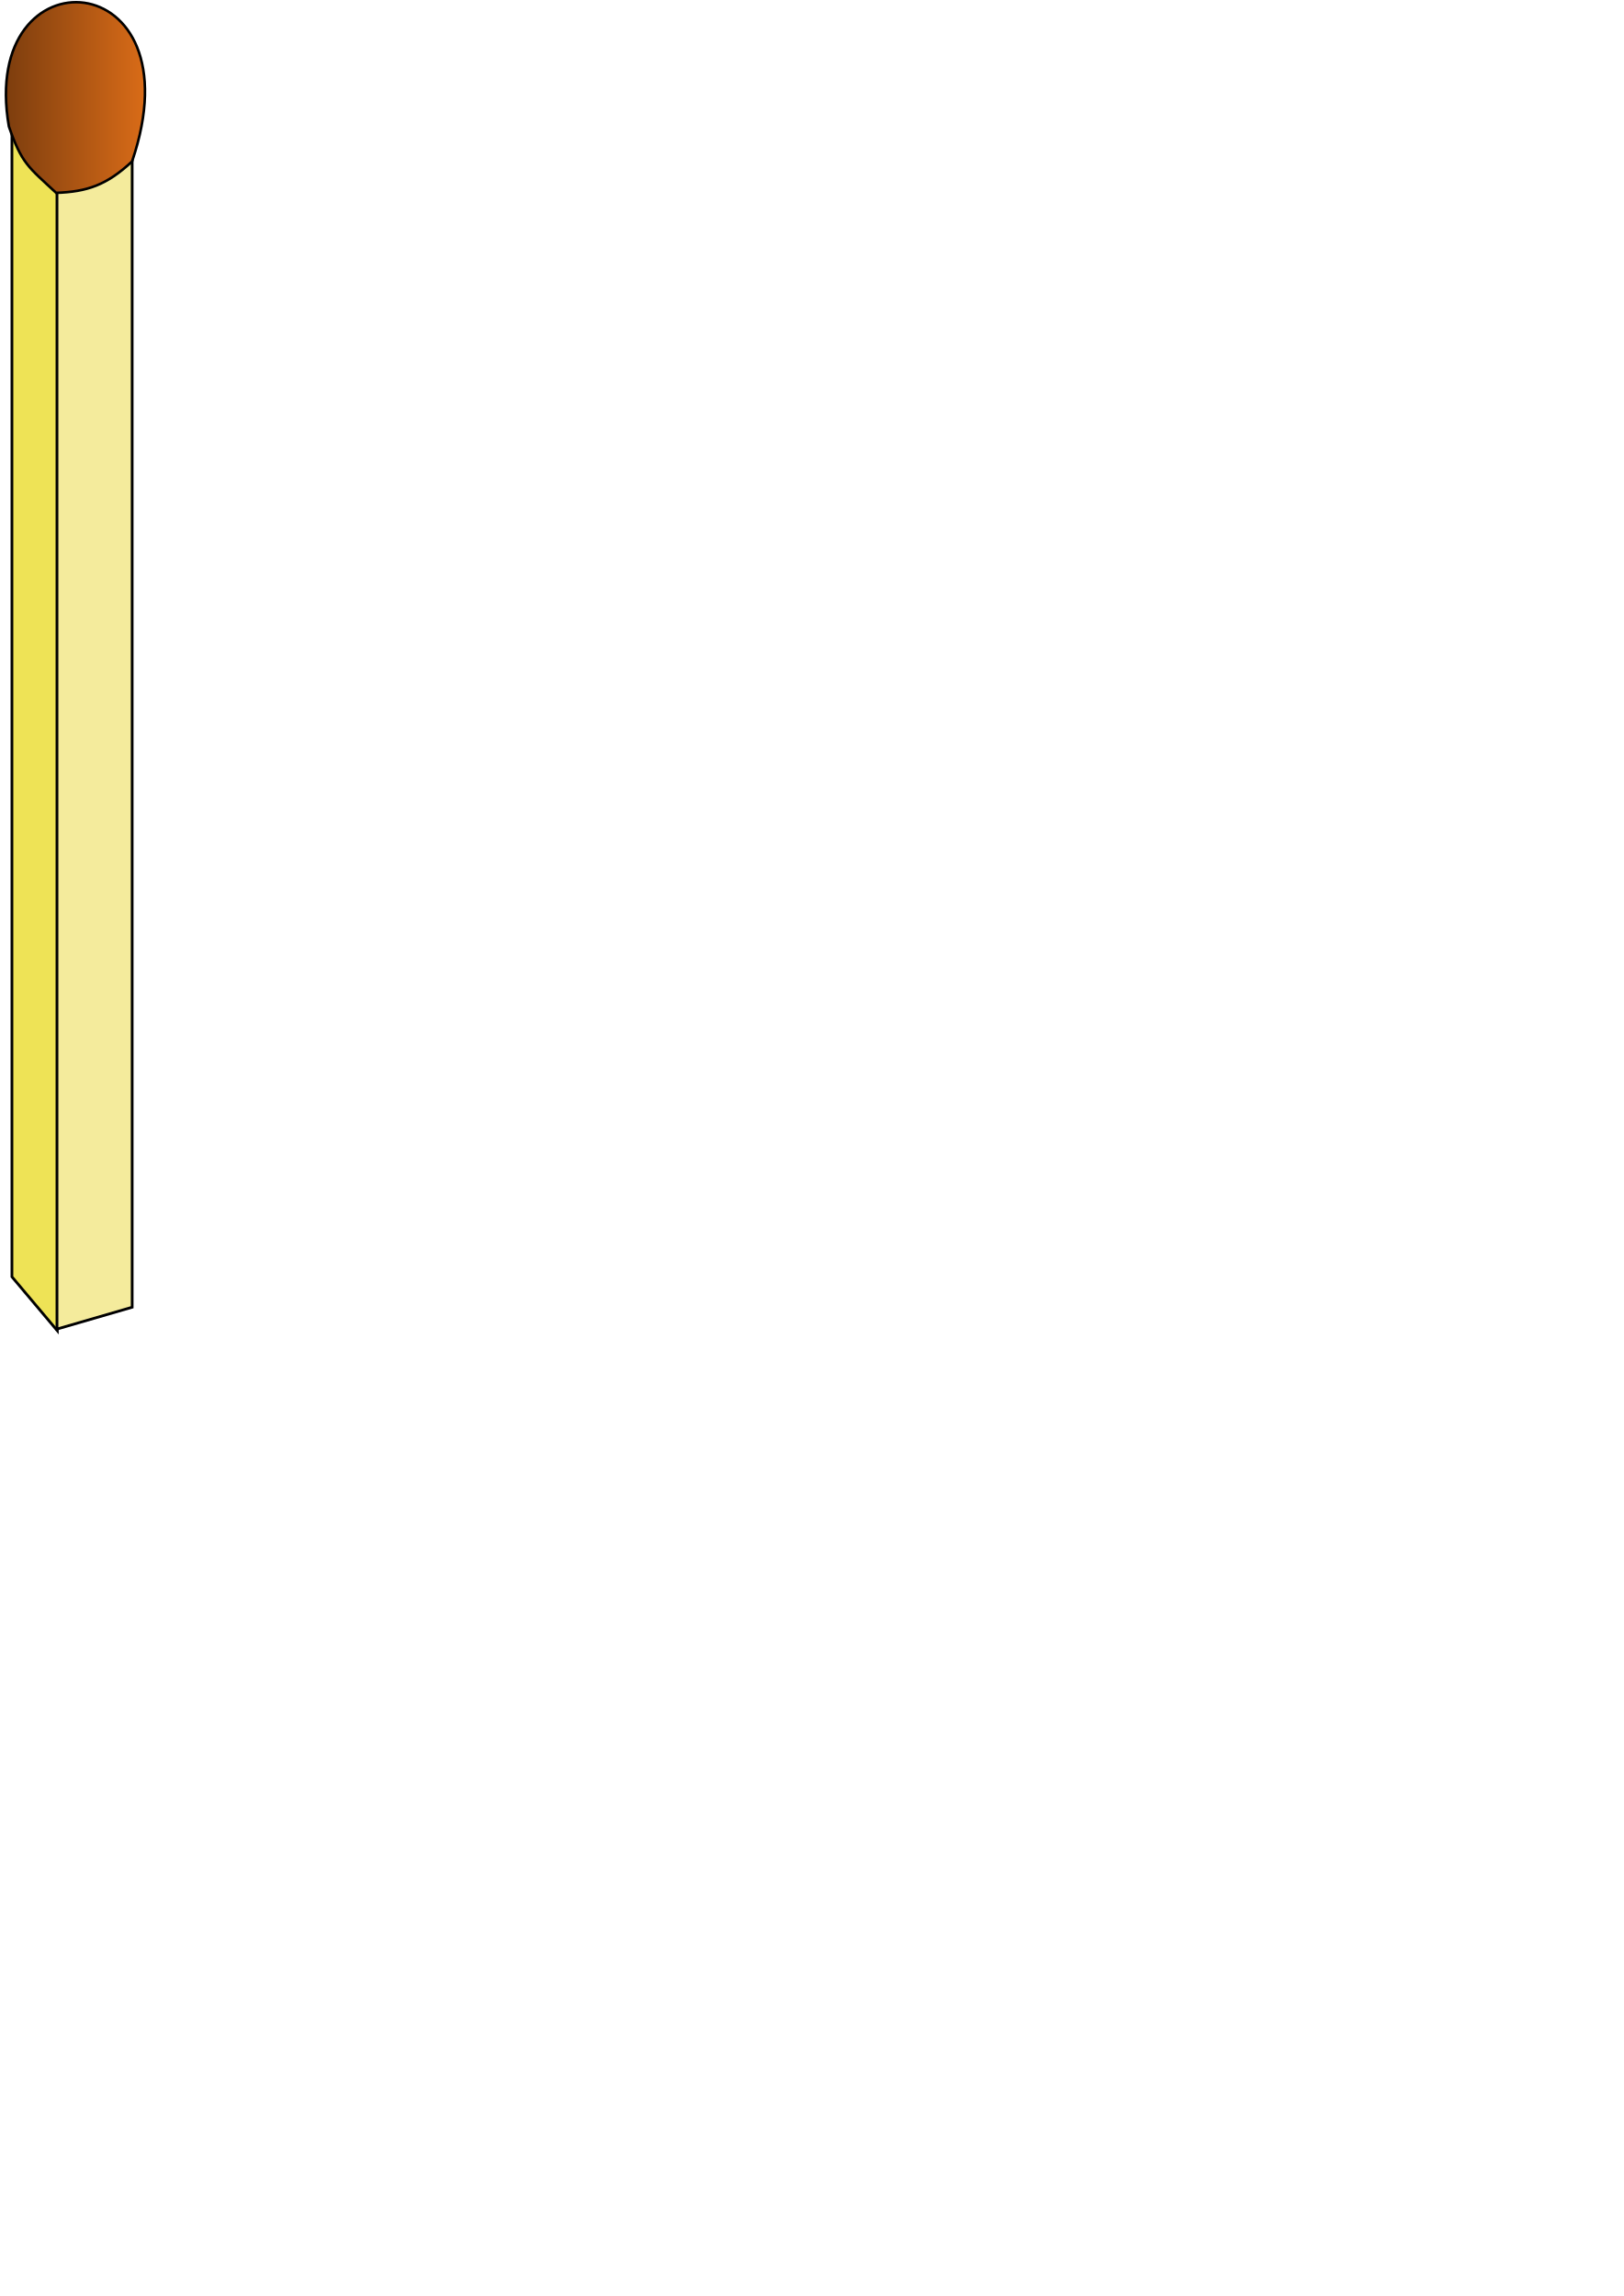
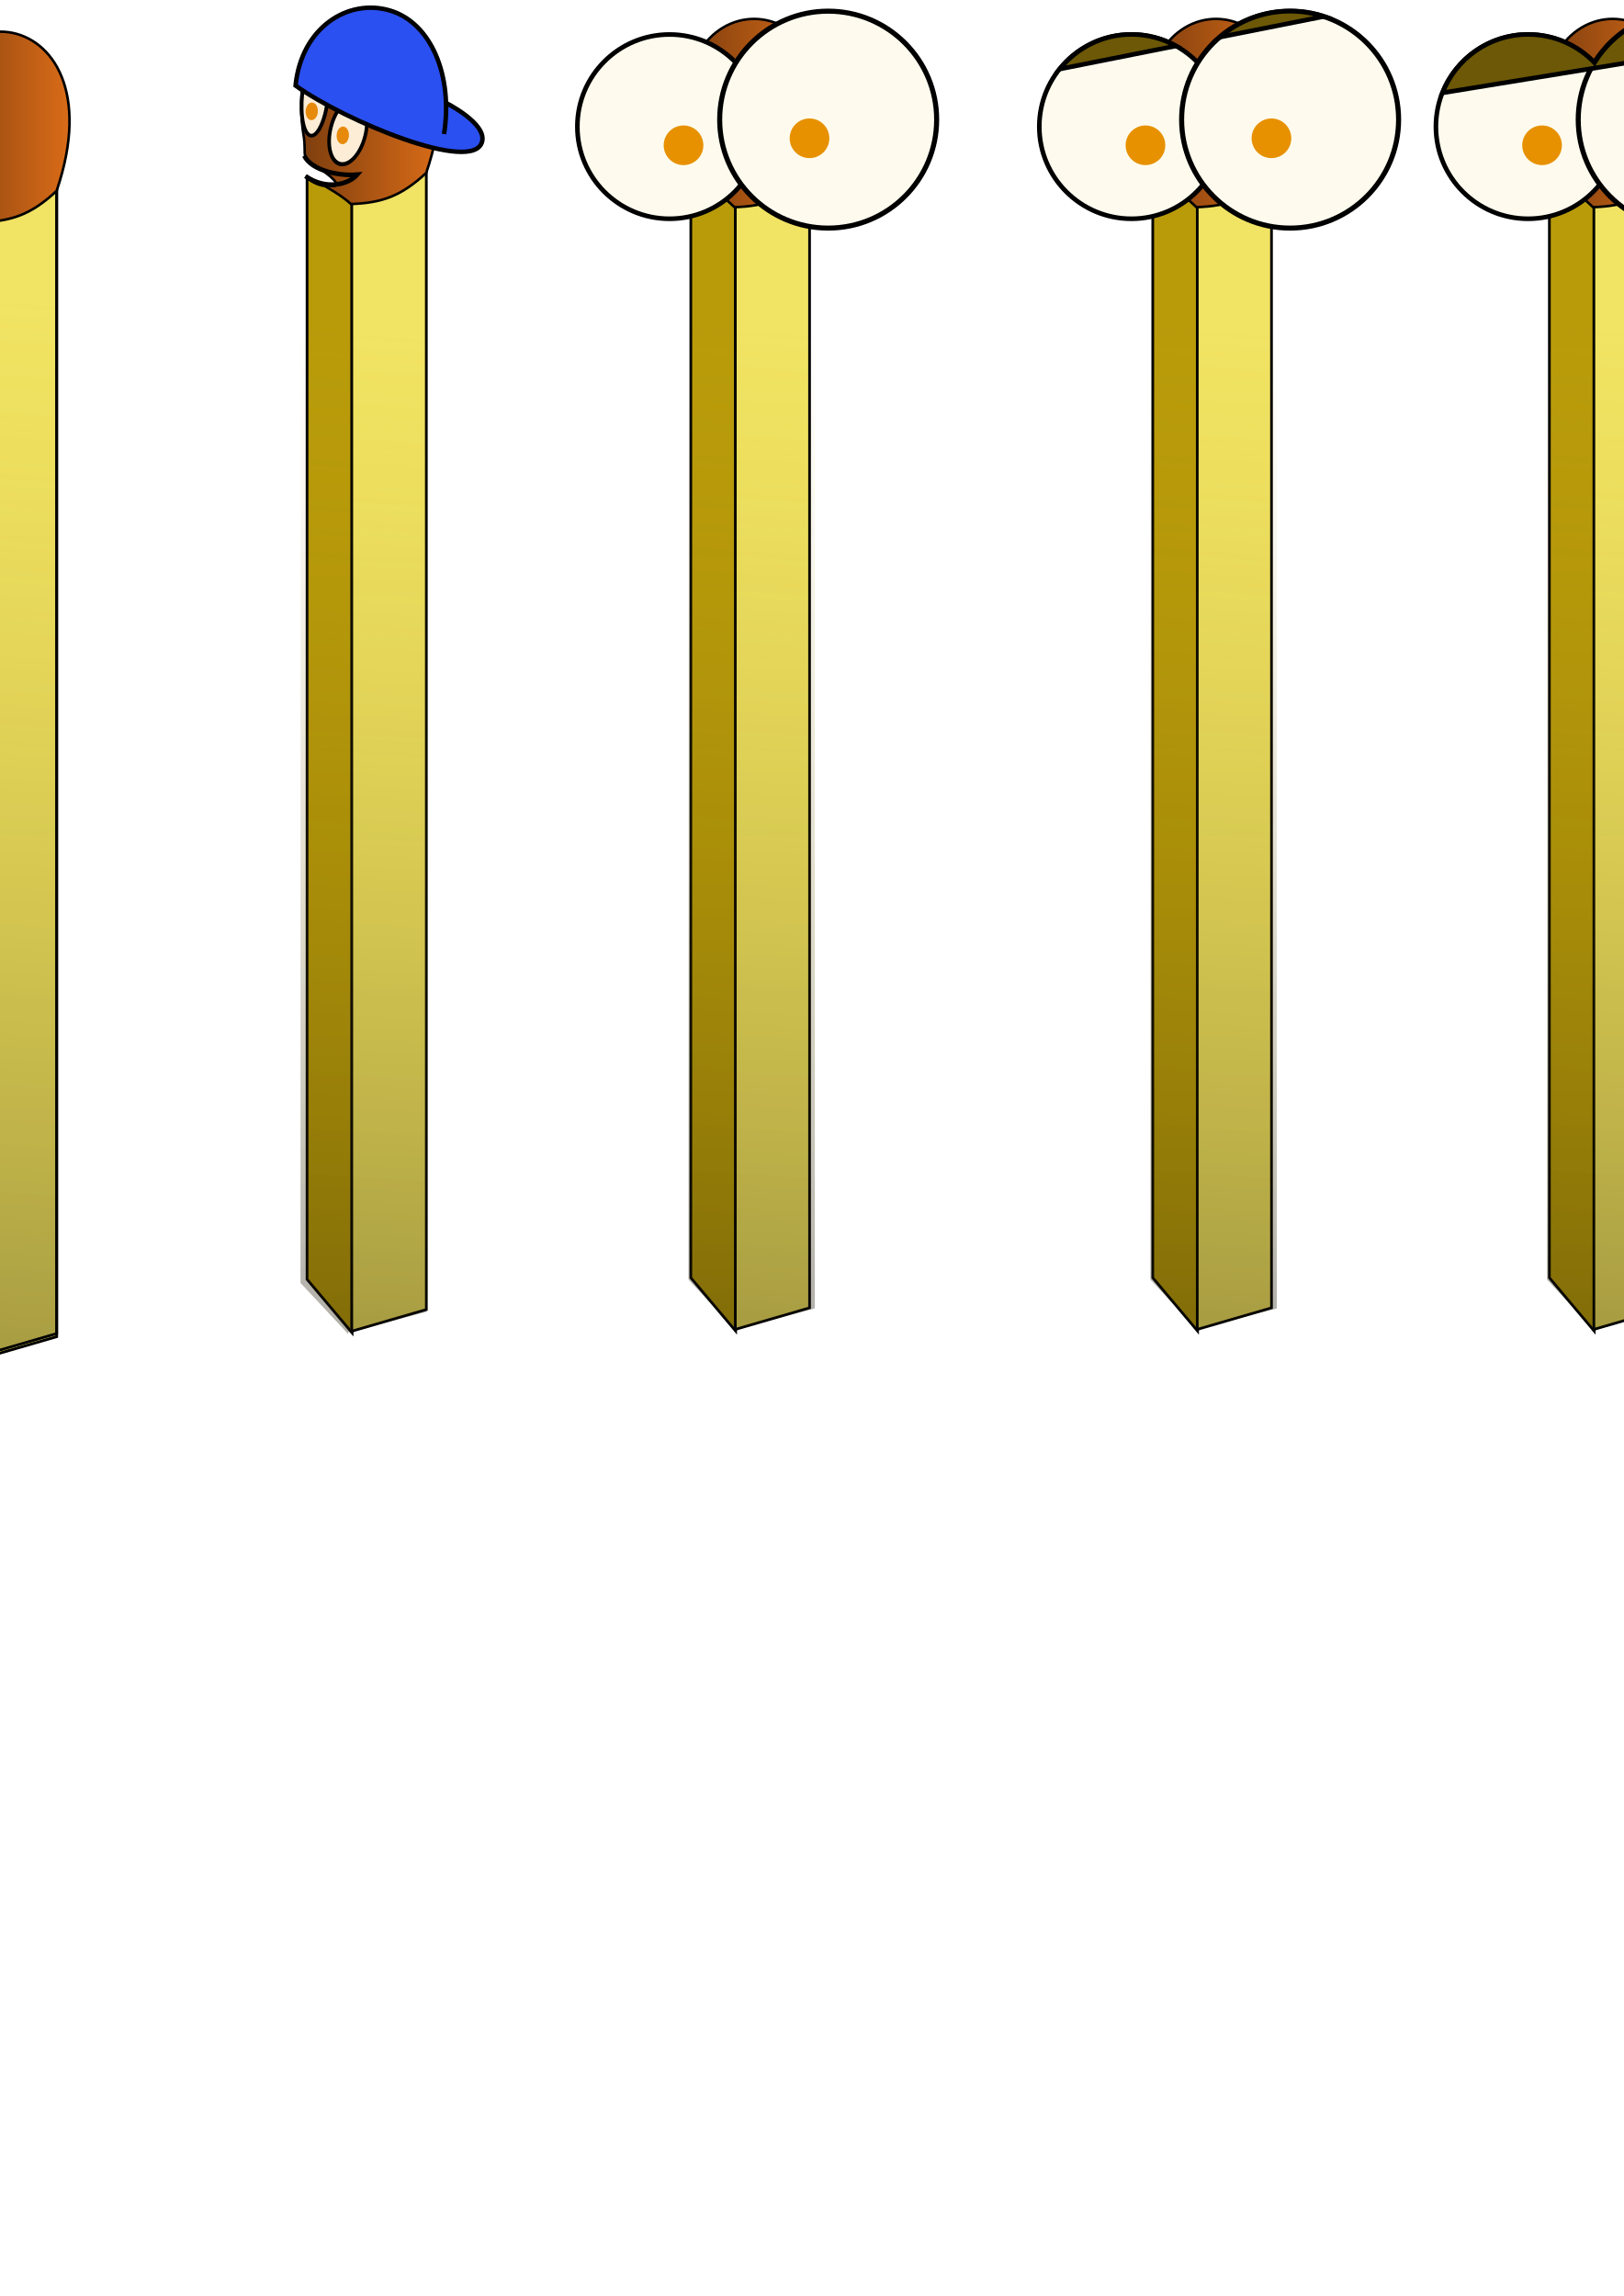
<svg xmlns="http://www.w3.org/2000/svg" xmlns:xlink="http://www.w3.org/1999/xlink" width="744.094" height="1052.362" id="svg2" version="1.1">
  <defs id="defs4">
+     <linearGradient id="linearGradient7820">
+       <stop style="stop-color:#000000;stop-opacity:0.392;" offset="0" id="stop7822" />
+       <stop style="stop-color:#b5970a;stop-opacity:0;" offset="1" id="stop7824" />
+     </linearGradient>
    <linearGradient id="linearGradient3836">
      <stop style="stop-color:#7e3e0e;stop-opacity:1;" offset="0" id="stop3838" />
      <stop style="stop-color:#da6c18;stop-opacity:1;" offset="1" id="stop3840" />
    </linearGradient>
    <linearGradient xlink:href="#linearGradient3836" id="linearGradient3842" x1="181.296" y1="103.2" x2="244.904" y2="103.2" gradientUnits="userSpaceOnUse" />
-     <linearGradient xlink:href="#linearGradient3836" id="linearGradient3850" gradientUnits="userSpaceOnUse" x1="181.296" y1="103.2" x2="244.904" y2="103.2" />
+     <linearGradient y2="103.2" x2="244.904" y1="103.2" x1="181.296" gradientUnits="userSpaceOnUse" id="linearGradient3850-4" xlink:href="#linearGradient3836-8" />
+     <linearGradient id="linearGradient3836-8">
+       <stop id="stop3838-8" offset="0" style="stop-color:#7e3e0e;stop-opacity:1;" />
+       <stop id="stop3840-2" offset="1" style="stop-color:#da6c18;stop-opacity:1;" />
+     </linearGradient>
+     <linearGradient y2="103.2" x2="244.904" y1="103.2" x1="181.296" gradientUnits="userSpaceOnUse" id="linearGradient3850-1" xlink:href="#linearGradient3836-6" />
+     <linearGradient id="linearGradient3836-6">
+       <stop id="stop3838-8-4" offset="0" style="stop-color:#7e3e0e;stop-opacity:1;" />
+       <stop id="stop3840-5" offset="1" style="stop-color:#da6c18;stop-opacity:1;" />
+     </linearGradient>
+     <linearGradient y2="103.2" x2="244.904" y1="103.2" x1="181.296" gradientUnits="userSpaceOnUse" id="linearGradient4227" xlink:href="#linearGradient3836-6" />
+     <linearGradient id="linearGradient4229">
+       <stop id="stop4231" offset="0" style="stop-color:#7e3e0e;stop-opacity:1;" />
+       <stop id="stop4233" offset="1" style="stop-color:#da6c18;stop-opacity:1;" />
+     </linearGradient>
+     <linearGradient y2="103.2" x2="244.904" y1="103.2" x1="181.296" gradientUnits="userSpaceOnUse" id="linearGradient4235" xlink:href="#linearGradient3836-6" />
+     <linearGradient id="linearGradient4237">
+       <stop id="stop4239" offset="0" style="stop-color:#7e3e0e;stop-opacity:1;" />
+       <stop id="stop4241" offset="1" style="stop-color:#da6c18;stop-opacity:1;" />
+     </linearGradient>
+     <linearGradient y2="103.2" x2="244.904" y1="103.2" x1="181.296" gradientUnits="userSpaceOnUse" id="linearGradient4243" xlink:href="#linearGradient3836-6" />
+     <linearGradient id="linearGradient4245">
+       <stop id="stop4247" offset="0" style="stop-color:#7e3e0e;stop-opacity:1;" />
+       <stop id="stop4249" offset="1" style="stop-color:#da6c18;stop-opacity:1;" />
+     </linearGradient>
+     <linearGradient y2="103.2" x2="244.904" y1="103.2" x1="181.296" gradientUnits="userSpaceOnUse" id="linearGradient4251" xlink:href="#linearGradient3836-6" />
+     <linearGradient id="linearGradient4253">
+       <stop id="stop4255" offset="0" style="stop-color:#7e3e0e;stop-opacity:1;" />
+       <stop id="stop4257" offset="1" style="stop-color:#da6c18;stop-opacity:1;" />
+     </linearGradient>
+     <linearGradient y2="103.2" x2="244.904" y1="103.2" x1="181.296" gradientUnits="userSpaceOnUse" id="linearGradient4259" xlink:href="#linearGradient3836-6" />
+     <linearGradient id="linearGradient4261">
+       <stop id="stop4263" offset="0" style="stop-color:#7e3e0e;stop-opacity:1;" />
+       <stop id="stop4265" offset="1" style="stop-color:#da6c18;stop-opacity:1;" />
+     </linearGradient>
+     <linearGradient y2="103.2" x2="244.904" y1="103.2" x1="181.296" gradientUnits="userSpaceOnUse" id="linearGradient4267" xlink:href="#linearGradient3836-6" />
+     <linearGradient id="linearGradient4269">
+       <stop id="stop4271" offset="0" style="stop-color:#7e3e0e;stop-opacity:1;" />
+       <stop id="stop4273" offset="1" style="stop-color:#da6c18;stop-opacity:1;" />
+     </linearGradient>
+     <linearGradient y2="103.2" x2="244.904" y1="103.2" x1="181.296" gradientUnits="userSpaceOnUse" id="linearGradient4275" xlink:href="#linearGradient3836-6" />
+     <linearGradient id="linearGradient4277">
+       <stop id="stop4279" offset="0" style="stop-color:#7e3e0e;stop-opacity:1;" />
+       <stop id="stop4281" offset="1" style="stop-color:#da6c18;stop-opacity:1;" />
+     </linearGradient>
+     <linearGradient xlink:href="#linearGradient3836-6" id="linearGradient4432" gradientUnits="userSpaceOnUse" x1="181.296" y1="103.2" x2="244.904" y2="103.2" />
+     <linearGradient gradientTransform="translate(-126.0127,479.7355)" xlink:href="#linearGradient3836-2" id="linearGradient3850-8" gradientUnits="userSpaceOnUse" x1="181.296" y1="103.2" x2="244.904" y2="103.2" />
+     <linearGradient id="linearGradient3836-2">
+       <stop style="stop-color:#7e3e0e;stop-opacity:1;" offset="0" id="stop3838-6" />
+       <stop style="stop-color:#da6c18;stop-opacity:1;" offset="1" id="stop3840-6" />
+     </linearGradient>
+     <linearGradient xlink:href="#linearGradient7820-1" id="linearGradient7830-0" gradientUnits="userSpaceOnUse" gradientTransform="matrix(1.050028,0,0,1.050028,290.4017,58.01822)" x1="21.987" y1="680.934" x2="61.188" y2="125.654" />
+     <linearGradient id="linearGradient7820-1">
+       <stop style="stop-color:#000000;stop-opacity:0.392;" offset="0" id="stop7822-2" />
+       <stop style="stop-color:#b5970a;stop-opacity:0;" offset="1" id="stop7824-5" />
+     </linearGradient>
+     <linearGradient y2="125.654" x2="61.188" y1="680.934" x1="21.987" gradientTransform="matrix(1.051222,0,0,0.9463507,131.9684,34.2205)" gradientUnits="userSpaceOnUse" id="linearGradient7851" xlink:href="#linearGradient7820-1" />
+     <linearGradient y2="103.2" x2="244.904" y1="103.2" x1="181.296" gradientUnits="userSpaceOnUse" id="linearGradient3850-4-0" xlink:href="#linearGradient3836-8-9" />
+     <linearGradient id="linearGradient3836-8-9">
+       <stop id="stop3838-8-47" offset="0" style="stop-color:#7e3e0e;stop-opacity:1;" />
+       <stop id="stop3840-2-8" offset="1" style="stop-color:#da6c18;stop-opacity:1;" />
+     </linearGradient>
+     <linearGradient id="linearGradient3836-84">
+       <stop style="stop-color:#7e3e0e;stop-opacity:1;" offset="0" id="stop3838-1" />
+       <stop style="stop-color:#da6c18;stop-opacity:1;" offset="1" id="stop3840-4" />
+     </linearGradient>
+     <linearGradient id="linearGradient7820-9">
+       <stop style="stop-color:#000000;stop-opacity:0.392;" offset="0" id="stop7822-8" />
+       <stop style="stop-color:#b5970a;stop-opacity:0;" offset="1" id="stop7824-8" />
+     </linearGradient>
+     <linearGradient gradientTransform="translate(-24.5841,2.592664)" xlink:href="#linearGradient3836-84-8" id="linearGradient3850-89-0" gradientUnits="userSpaceOnUse" x1="181.296" y1="103.2" x2="244.904" y2="103.2" />
+     <linearGradient id="linearGradient3836-84-8">
+       <stop style="stop-color:#7e3e0e;stop-opacity:1;" offset="0" id="stop3838-1-7" />
+       <stop style="stop-color:#da6c18;stop-opacity:1;" offset="1" id="stop3840-4-7" />
+     </linearGradient>
+     <linearGradient xlink:href="#linearGradient7820-9-3" id="linearGradient7826-3-8" x1="21.987" y1="680.934" x2="61.188" y2="125.654" gradientUnits="userSpaceOnUse" gradientTransform="translate(153.2028,63.79355)" />
+     <linearGradient id="linearGradient7820-9-3">
+       <stop style="stop-color:#000000;stop-opacity:0.392;" offset="0" id="stop7822-8-8" />
+       <stop style="stop-color:#b5970a;stop-opacity:0;" offset="1" id="stop7824-8-3" />
+     </linearGradient>
+     <linearGradient xlink:href="#linearGradient3836-6-1" id="linearGradient4432-7" gradientUnits="userSpaceOnUse" x1="181.296" y1="103.2" x2="244.904" y2="103.2" />
+     <linearGradient id="linearGradient3836-6-1">
+       <stop id="stop3838-8-4-0" offset="0" style="stop-color:#7e3e0e;stop-opacity:1;" />
+       <stop id="stop3840-5-7" offset="1" style="stop-color:#da6c18;stop-opacity:1;" />
+     </linearGradient>
+     <linearGradient xlink:href="#linearGradient3836-6-1" id="linearGradient8075" gradientUnits="userSpaceOnUse" x1="181.296" y1="103.2" x2="244.904" y2="103.2" />
+     <linearGradient id="linearGradient8077">
+       <stop id="stop8079" offset="0" style="stop-color:#7e3e0e;stop-opacity:1;" />
+       <stop id="stop8081" offset="1" style="stop-color:#da6c18;stop-opacity:1;" />
+     </linearGradient>
+     <linearGradient xlink:href="#linearGradient3836-6-1" id="linearGradient8083" gradientUnits="userSpaceOnUse" x1="181.296" y1="103.2" x2="244.904" y2="103.2" />
+     <linearGradient id="linearGradient8085">
+       <stop id="stop8087" offset="0" style="stop-color:#7e3e0e;stop-opacity:1;" />
+       <stop id="stop8089" offset="1" style="stop-color:#da6c18;stop-opacity:1;" />
+     </linearGradient>
+     <linearGradient xlink:href="#linearGradient3836-6-1" id="linearGradient8091" gradientUnits="userSpaceOnUse" x1="181.296" y1="103.2" x2="244.904" y2="103.2" />
+     <linearGradient id="linearGradient8093">
+       <stop id="stop8095" offset="0" style="stop-color:#7e3e0e;stop-opacity:1;" />
+       <stop id="stop8097" offset="1" style="stop-color:#da6c18;stop-opacity:1;" />
+     </linearGradient>
+     <linearGradient xlink:href="#linearGradient3836-6-1" id="linearGradient8099" gradientUnits="userSpaceOnUse" x1="181.296" y1="103.2" x2="244.904" y2="103.2" />
+     <linearGradient id="linearGradient8101">
+       <stop id="stop8103" offset="0" style="stop-color:#7e3e0e;stop-opacity:1;" />
+       <stop id="stop8105" offset="1" style="stop-color:#da6c18;stop-opacity:1;" />
+     </linearGradient>
+     <linearGradient xlink:href="#linearGradient3836-6-1" id="linearGradient8107" gradientUnits="userSpaceOnUse" x1="181.296" y1="103.2" x2="244.904" y2="103.2" />
+     <linearGradient id="linearGradient8109">
+       <stop id="stop8111" offset="0" style="stop-color:#7e3e0e;stop-opacity:1;" />
+       <stop id="stop8113" offset="1" style="stop-color:#da6c18;stop-opacity:1;" />
+     </linearGradient>
+     <linearGradient xlink:href="#linearGradient3836-6-1" id="linearGradient8115" gradientUnits="userSpaceOnUse" x1="181.296" y1="103.2" x2="244.904" y2="103.2" />
+     <linearGradient id="linearGradient8117">
+       <stop id="stop8119" offset="0" style="stop-color:#7e3e0e;stop-opacity:1;" />
+       <stop id="stop8121" offset="1" style="stop-color:#da6c18;stop-opacity:1;" />
+     </linearGradient>
+     <linearGradient xlink:href="#linearGradient3836-6-1" id="linearGradient8123" gradientUnits="userSpaceOnUse" x1="181.296" y1="103.2" x2="244.904" y2="103.2" />
+     <linearGradient id="linearGradient8125">
+       <stop id="stop8127" offset="0" style="stop-color:#7e3e0e;stop-opacity:1;" />
+       <stop id="stop8129" offset="1" style="stop-color:#da6c18;stop-opacity:1;" />
+     </linearGradient>
+     <linearGradient xlink:href="#linearGradient3836-6-1" id="linearGradient8278" gradientUnits="userSpaceOnUse" x1="181.296" y1="103.2" x2="244.904" y2="103.2" />
+     <linearGradient y2="125.654" x2="61.188" y1="680.934" x1="21.987" gradientTransform="matrix(1.051222,0,0,0.9463507,169.3441,42.30172)" gradientUnits="userSpaceOnUse" id="linearGradient7851-4" xlink:href="#linearGradient7820-1-3" />
+     <linearGradient id="linearGradient7820-1-3">
+       <stop style="stop-color:#000000;stop-opacity:0.392;" offset="0" id="stop7822-2-8" />
+       <stop style="stop-color:#b5970a;stop-opacity:0;" offset="1" id="stop7824-5-0" />
+     </linearGradient>
+     <linearGradient xlink:href="#linearGradient7820-1-3" id="linearGradient8330" gradientUnits="userSpaceOnUse" gradientTransform="matrix(0.4966056,0,0,0.4470637,32.42401,368.0603)" x1="21.987" y1="680.934" x2="61.188" y2="125.654" />
+     <linearGradient xlink:href="#linearGradient7820-9-3-0" id="linearGradient7826-3-8-8" x1="21.987" y1="680.934" x2="61.188" y2="125.654" gradientUnits="userSpaceOnUse" gradientTransform="translate(153.2028,63.79355)" />
+     <linearGradient id="linearGradient7820-9-3-0">
+       <stop style="stop-color:#000000;stop-opacity:0.392;" offset="0" id="stop7822-8-8-6" />
+       <stop style="stop-color:#b5970a;stop-opacity:0;" offset="1" id="stop7824-8-3-8" />
+     </linearGradient>
+     <linearGradient gradientTransform="translate(-24.5841,2.592664)" xlink:href="#linearGradient3836-84-8-9" id="linearGradient3850-89-0-1" gradientUnits="userSpaceOnUse" x1="181.296" y1="103.2" x2="244.904" y2="103.2" />
+     <linearGradient id="linearGradient3836-84-8-9">
+       <stop style="stop-color:#7e3e0e;stop-opacity:1;" offset="0" id="stop3838-1-7-8" />
+       <stop style="stop-color:#da6c18;stop-opacity:1;" offset="1" id="stop3840-4-7-9" />
+     </linearGradient>
+     <linearGradient y2="103.2" x2="244.904" y1="103.2" x1="181.296" gradientTransform="translate(-24.5841,2.592664)" gradientUnits="userSpaceOnUse" id="linearGradient8355" xlink:href="#linearGradient3836-84-8-9" />
+     <linearGradient xlink:href="#linearGradient7820-9-3-0" id="linearGradient8397" gradientUnits="userSpaceOnUse" gradientTransform="translate(153.2028,63.79355)" x1="21.987" y1="680.934" x2="61.188" y2="125.654" />
+     <linearGradient xlink:href="#linearGradient3836-84-8-9" id="linearGradient8399" gradientUnits="userSpaceOnUse" gradientTransform="translate(-24.5841,2.592664)" x1="181.296" y1="103.2" x2="244.904" y2="103.2" />
  </defs>
  <g id="layer1">
    <g id="match" transform="translate(-177.7868,-62.62946)">
-       <path d="m 183.256,98.33 20.795,24.692 0,549.523 -20.795,-24.692 z" style="fill:#eee356;fill-opacity:1;stroke:#000000;stroke-width:1.25;stroke-linecap:butt;stroke-miterlimit:4;stroke-opacity:1;stroke-dashoffset:0" id="path3846" />
-       <path id="rect3033-1" d="m 203.907,122.272 34.447,-10 0,549.523 -34.447,10 z" style="fill:#f4eb9c;fill-opacity:1;stroke:#000000;stroke-width:1.25;stroke-linecap:butt;stroke-miterlimit:4;stroke-opacity:1;stroke-dashoffset:0" />
-       <path id="path3833" d="m 238.309,136.627 c -11.685,10.892 -20.637,13.883 -34.776,14.397 -12.887,-11.934 -15.798,-13.513 -21.686,-30.462 -14.005,-81.338 87.459,-75.089 56.462,16.065 z" style="fill:url(#linearGradient3850);fill-opacity:1;stroke:#000000;stroke-width:1.165;stroke-opacity:1" />
+       <path d="m 21.529,103.78 20.795,24.692 0,549.523 -20.795,-24.692 z" style="fill:#eee356;fill-opacity:1;stroke:#000000;stroke-width:1.25;stroke-linecap:butt;stroke-miterlimit:4;stroke-opacity:1;stroke-dashoffset:0" id="path3846-0" />
+       <path id="rect3033-1-3" d="m 42.18,127.721 34.447,-10 0,549.523 -34.447,10 z" style="fill:#f4eb9c;fill-opacity:1;stroke:#000000;stroke-width:1.25;stroke-linecap:butt;stroke-miterlimit:4;stroke-opacity:1;stroke-dashoffset:0" />
+       <path id="path3833-8" d="M 76.582,142.077 C 64.897,152.969 55.944,155.96 41.806,156.474 28.919,144.54 26.008,142.961 20.12,126.012 6.115,44.674 107.578,50.923 76.582,142.077 z" style="fill:url(#linearGradient3850-8);fill-opacity:1;stroke:#000000;stroke-width:1.165;stroke-opacity:1" />
+     </g>
+     <g id="layer1-9" transform="matrix(0.992034,0,0,0.992034,135.2897,5.830762)">
+       <g transform="translate(-177.7868,-62.62946)" id="match-4">
+         <path id="path3846-5" style="fill:#b99b0a;fill-opacity:1;stroke:#000000;stroke-width:1.25;stroke-linecap:butt;stroke-miterlimit:4;stroke-opacity:1;stroke-dashoffset:0" d="m 183.256,138.899 c 7.715,6.368 13.863,2.812 20.795,4.216 l 0,529.43 -20.795,-24.692 z" />
+         <path style="fill:#f1e363;fill-opacity:1;stroke:#000000;stroke-width:1.25;stroke-linecap:butt;stroke-miterlimit:4;stroke-opacity:1;stroke-dashoffset:0" d="m 203.907,122.272 34.447,-10 0,549.523 -34.447,10 z" id="rect3033-1-5" />
+         <path style="fill:url(#linearGradient3850-4);fill-opacity:1;stroke:#000000;stroke-width:1.165;stroke-opacity:1" d="m 238.309,136.627 c -11.685,10.892 -20.637,13.883 -34.776,14.397 -6.452,-5.949 -16.087,-9.845 -11.492,-8.795 10.411,2.379 1.817,-5.033 -8.021,-10.901 -2.775,-1.655 -1.421,-4.968 -2.173,-10.766 -14.005,-81.338 87.459,-75.089 56.462,16.065 z" id="path3833-1" />
+       </g>
+     </g>
+     <path style="fill:#fdedd7;fill-opacity:1;stroke:#000000;stroke-width:1.25;stroke-linecap:butt;stroke-miterlimit:4;stroke-opacity:1;stroke-dasharray:none;stroke-dashoffset:0" id="path3033" d="m 127.027,648.869 a 4.419,13.826 0 1 1 -8.839,0 4.419,13.826 0 1 1 8.839,0 z" transform="matrix(1.347217,0.140008,-0.140008,1.347217,70.13804,-847.7867)" />
+     <path style="fill:#fdedd7;fill-opacity:1;stroke:#000000;stroke-width:1.25;stroke-linecap:butt;stroke-miterlimit:4;stroke-opacity:1;stroke-dasharray:none;stroke-dashoffset:0" id="path3035" d="m 144.957,657.014 a 6.124,10.102 0 1 1 -12.248,0 6.124,10.102 0 1 1 12.248,0 z" transform="matrix(1.279001,0.3364854,-0.3693145,1.467974,224.5758,-950.8818)" />
+     <path style="fill:#2b50f1;fill-opacity:1;stroke:#000000;stroke-width:2.053;stroke-linecap:butt;stroke-miterlimit:4;stroke-opacity:1;stroke-dashoffset:0" d="m 204.433,47.199 c 0,0 18.581,9.279 16.516,17.655 -3.758,15.237 -63.343,-9.658 -85.501,-25.637 2.693,-26.721 24.116,-40.037 43.166,-34.426 19.05,5.612 29.082,30.114 24.87,56.646" id="path3030" />
+     <path style="fill:#e78a0b;fill-opacity:1;stroke:none" id="path3039" d="m 103.919,617.744 a 2.462,2.652 0 1 1 -4.924,0 2.462,2.652 0 1 1 4.924,0 z" transform="matrix(1.143322,0.05947809,-0.07930409,1.52443,90.07928,-885.7014)" />
+     <use x="0" y="0" xlink:href="#path3039" id="use3809" transform="translate(-14.22899,-11.00733)" width="744.094" height="1052.362" />
+     <path style="fill:none;stroke:#000000;stroke-width:2.126px;stroke-linecap:butt;stroke-linejoin:miter;stroke-opacity:1" d="m 139.454,71.409 c 3.396,6.916 16.166,9.328 24.211,8.64 -3.891,4.536 -14.341,7.237 -23.691,0.645" id="path3811" />
+     <g transform="matrix(2.116814,0,0,2.116814,241.1197,-746.4099)" id="g4166">
+       <g transform="matrix(0.4665795,0,0,0.4665795,33.09761,356.2323)" id="layer1-9-7">
+         <g id="match-6" transform="translate(-177.7868,-62.62946)">
+           <path d="m 183.256,98.33 20.795,24.692 0,549.523 -20.795,-24.692 z" style="fill:#b99b0a;fill-opacity:1;stroke:#000000;stroke-width:1.25;stroke-linecap:butt;stroke-miterlimit:4;stroke-opacity:1;stroke-dashoffset:0" id="path3846-1" />
+           <path id="rect3033-1-8" d="m 203.907,122.272 34.447,-10 0,549.523 -34.447,10 z" style="fill:#f1e363;fill-opacity:1;stroke:#000000;stroke-width:1.25;stroke-linecap:butt;stroke-miterlimit:4;stroke-opacity:1;stroke-dashoffset:0" />
+           <path id="path3833-9" d="m 238.309,136.627 c -11.685,10.892 -20.637,13.883 -34.776,14.397 -12.887,-11.934 -15.798,-13.513 -21.686,-30.462 -14.005,-81.338 87.459,-75.089 56.462,16.065 z" style="fill:url(#linearGradient4432);fill-opacity:1;stroke:#000000;stroke-width:1.165;stroke-opacity:1" />
+         </g>
+       </g>
+       <path transform="translate(-94.47279,-296.8107)" d="m 145.462,676.838 c 0,11.018 -8.932,19.951 -19.951,19.951 -11.018,0 -19.951,-8.932 -19.951,-19.951 0,-11.018 8.932,-19.951 19.951,-19.951 11.018,0 19.951,8.932 19.951,19.951 z" id="path3909-2" style="fill:#fefbee;fill-opacity:1;stroke:#000000;stroke-opacity:1" />
+       <path transform="matrix(1.094118,0,0,1.094118,18.68807,-302.3461)" d="m 64.145,622.29 c 0,11.855 -9.611,21.466 -21.466,21.466 -11.855,0 -21.466,-9.611 -21.466,-21.466 0,-11.855 9.611,-21.466 21.466,-21.466 11.855,0 21.466,9.611 21.466,21.466 z" id="path3911-7" style="fill:#fefbee;fill-opacity:1;stroke:#000000;stroke-opacity:1" />
+       <path transform="translate(-27.80272,-228.6254)" d="m 66.165,612.693 c 0,2.371 -1.922,4.293 -4.293,4.293 -2.371,0 -4.293,-1.922 -4.293,-4.293 0,-2.371 1.922,-4.293 4.293,-4.293 2.371,0 4.293,1.922 4.293,4.293 z" id="path3913-9" style="fill:#e79100;fill-opacity:1;stroke:none" />
+       <use height="1052.362" width="744.094" transform="translate(27.27412,-1.515227)" id="use3915-5" xlink:href="#path3913-9" y="0" x="0" />
+       <path id="path7828-8" d="m 35.14,384.015 0,245.676 10.32,11.037 0,-0.349 17.04,-4.457 0,-245.662 -17.102,4.471 0,0.265 -10.258,-10.981 z" style="fill:url(#linearGradient8330);fill-opacity:1;stroke:none" />
+     </g>
+     <use x="0" y="0" xlink:href="#g4166" id="use4179" transform="translate(211.6922,-7.7069328e-7)" width="744.094" height="1052.362" />
+     <use x="0" y="0" xlink:href="#g4166" id="use4181" transform="translate(393.4481,-7.7069328e-7)" width="744.094" height="1052.362" />
+     <use x="0" y="0" xlink:href="#g4166" id="use4183" transform="translate(579.4806,-7.7069328e-7)" width="744.094" height="1052.362" />
+     <use x="0" y="0" xlink:href="#g4166" id="use4185" transform="translate(764.444,-7.7069328e-7)" width="744.094" height="1052.362" />
+     <use x="0" y="0" xlink:href="#g4166" id="use4187" transform="translate(967.6863,-7.7069328e-7)" width="744.094" height="1052.362" />
+     <use x="0" y="0" xlink:href="#g4166" id="use4189" transform="translate(1188.44,-7.7069328e-7)" width="744.094" height="1052.362" />
+     <use x="0" y="0" xlink:href="#g4166" id="use4191" transform="translate(1403.145,-7.7069328e-7)" width="744.094" height="1052.362" />
+     <path style="fill:#6c5806;fill-opacity:1;stroke:#000000;stroke-width:2.117;stroke-opacity:1" d="m 591.217,5.114 c -12.327,0 -23.542,4.476 -32.215,11.907 L 606.63,7.562 C 601.784,5.989 596.587,5.114 591.217,5.114 z M 518.518,15.764 c -13.324,0 -25.144,6.226 -32.877,15.876 l 53.251,-10.584 c -6.047,-3.346 -12.982,-5.292 -20.374,-5.292 z" id="path3921-7" />
+     <path style="fill:#6c5806;fill-opacity:1;stroke:#000000;stroke-width:2.117;stroke-opacity:1" d="m 772.973,5.114 c -17.881,0 -33.511,9.447 -42.27,23.616 -7.682,-7.974 -18.482,-12.965 -30.429,-12.965 -17.867,0 -33.065,11.104 -39.227,26.791 L 807.239,18.741 C 798.319,10.291 786.231,5.114 772.973,5.114 z" id="path3921-1" />
+     <path style="fill:#6c5806;fill-opacity:1;stroke:#000000;stroke-width:2.117;stroke-opacity:1" d="m 959.006,5.114 c -17.881,0 -33.51,9.447 -42.27,23.616 -7.682,-7.974 -18.482,-12.965 -30.429,-12.965 -21.023,0 -38.377,15.407 -41.609,35.523 L 1002.467,30.45 C 993.938,15.314 977.622,5.114 959.006,5.114 z" id="path3921-15" />
+     <path style="fill:#6c5806;fill-opacity:1;stroke:#000000;stroke-width:2.117;stroke-opacity:1" d="m 1143.969,5.114 c -17.881,0 -33.511,9.447 -42.27,23.616 -7.682,-7.974 -18.482,-12.965 -30.429,-12.965 -23.324,0 -42.204,18.946 -42.204,42.27 0,1.777 0.184,3.507 0.397,5.226 L 1193.383,48.906 C 1190.473,24.223 1169.438,5.114 1143.969,5.114 z" id="path3921-2" />
+     <path style="fill:#6c5806;fill-opacity:1;stroke:#000000;stroke-width:2.117;stroke-opacity:1" d="m 1347.211,5.114 c -17.881,0 -33.511,9.447 -42.27,23.616 -7.682,-7.974 -18.482,-12.965 -30.429,-12.965 -23.324,0 -42.204,18.946 -42.204,42.27 0,6.613 1.594,12.821 4.3,18.39 l 157.835,-5.954 c 1.647,-4.942 2.514,-10.185 2.514,-15.678 0,-27.457 -22.288,-49.679 -49.745,-49.679 z" id="path3921-76" />
+     <path style="fill:#6c5806;fill-opacity:1;stroke:#000000;stroke-width:2.117;stroke-opacity:1" d="m 1567.965,5.114 c -17.881,0 -33.51,9.447 -42.27,23.616 -7.682,-7.974 -18.482,-12.965 -30.429,-12.965 -23.324,0 -42.204,18.946 -42.204,42.27 0,11.695 4.762,22.259 12.436,29.9 l 59.337,0.265 c 1.177,-1.15 2.272,-2.357 3.308,-3.638 0.975,1.304 2.08,2.504 3.175,3.704 l 73.096,0.331 c 8.252,-8.881 13.296,-20.735 13.296,-33.803 0,-27.457 -22.288,-49.679 -49.745,-49.679 z" id="path3921-14" />
+     <path style="fill:#6c5806;fill-opacity:1;stroke:#000000;stroke-width:2.117;stroke-opacity:1" d="m 1782.67,5.121 c -17.881,0 -33.511,9.447 -42.27,23.616 -7.682,-7.974 -18.482,-12.965 -30.429,-12.965 -23.324,0 -42.204,18.946 -42.204,42.27 0,23.324 18.88,42.204 42.204,42.204 13.272,0 25.135,-6.104 32.877,-15.678 9.066,12.123 23.52,19.977 39.822,19.977 27.457,0 49.745,-22.288 49.745,-49.745 0,-27.457 -22.288,-49.679 -49.745,-49.679 z" id="path3921-22" />
+     <path id="path7828" d="m 137.717,67.993 0,520.049 21.846,23.363 0,-0.739 36.07,-9.434 0,-520.02 -36.201,9.464 0,0.562 L 137.717,67.993 z" style="fill:url(#linearGradient7851);fill-opacity:1;stroke:none" />
+     <g id="g7930">
+       <g transform="matrix(0.992034,0,0,0.992034,-282.9894,9.761704)" id="layer1-9-3">
+         <g id="match-4-5" transform="translate(-177.7868,-62.62946)">
+           <path d="m 183.256,138.899 c 7.715,6.368 13.863,2.812 20.795,4.216 l 0,529.43 -20.795,-24.692 z" style="fill:#eee356;fill-opacity:1;stroke:#000000;stroke-width:1.25;stroke-linecap:butt;stroke-miterlimit:4;stroke-opacity:1;stroke-dashoffset:0" id="path3846-5-1" />
+           <path id="rect3033-1-5-2" d="m 203.907,122.272 34.447,-10 0,549.523 -34.447,10 z" style="fill:#f4eb9c;fill-opacity:1;stroke:#000000;stroke-width:1.25;stroke-linecap:butt;stroke-miterlimit:4;stroke-opacity:1;stroke-dashoffset:0" />
+           <path id="path3833-1-0" d="m 238.309,136.627 c -11.685,10.892 -20.637,13.883 -34.776,14.397 -6.452,-5.949 -16.087,-9.845 -11.492,-8.795 10.411,2.379 1.817,-5.033 -8.021,-10.901 -2.775,-1.655 -1.421,-4.968 -2.173,-10.766 -14.005,-81.338 87.459,-75.089 56.462,16.065 z" style="fill:url(#linearGradient3850-4-0);fill-opacity:1;stroke:#000000;stroke-width:1.165;stroke-opacity:1" />
+         </g>
+       </g>
+       <path transform="matrix(1.347217,0.140008,-0.140008,1.347217,-348.1411,-843.8557)" d="m 127.027,648.869 a 4.419,13.826 0 1 1 -8.839,0 4.419,13.826 0 1 1 8.839,0 z" id="path3033-1" style="fill:#fdedd7;fill-opacity:1;stroke:#000000;stroke-width:1.25;stroke-linecap:butt;stroke-miterlimit:4;stroke-opacity:1;stroke-dasharray:none;stroke-dashoffset:0" />
+       <path transform="matrix(1.279001,0.3364854,-0.3693145,1.467974,-193.7033,-946.9508)" d="m 144.957,657.014 a 6.124,10.102 0 1 1 -12.248,0 6.124,10.102 0 1 1 12.248,0 z" id="path3035-6" style="fill:#fdedd7;fill-opacity:1;stroke:#000000;stroke-width:1.25;stroke-linecap:butt;stroke-miterlimit:4;stroke-opacity:1;stroke-dasharray:none;stroke-dashoffset:0" />
+       <path id="path3030-4" d="m -213.846,51.13 c 0,0 18.581,9.279 16.516,17.655 -3.758,15.237 -63.343,-9.658 -85.501,-25.637 2.693,-26.721 24.116,-40.037 43.166,-34.426 19.05,5.612 29.082,30.114 24.87,56.646" style="fill:#2b50f1;fill-opacity:1;stroke:#000000;stroke-width:2.053;stroke-linecap:butt;stroke-miterlimit:4;stroke-opacity:1;stroke-dashoffset:0" />
+       <path transform="matrix(1.143322,0.05947809,-0.07930409,1.52443,-328.1998,-881.7705)" d="m 103.919,617.744 a 2.462,2.652 0 1 1 -4.924,0 2.462,2.652 0 1 1 4.924,0 z" id="path3039-0" style="fill:#e78a0b;fill-opacity:1;stroke:none" />
+       <use height="1052.362" width="744.094" transform="translate(-14.22898,-11.00733)" id="use3809-6" xlink:href="#path3039-0" y="0" x="0" />
+       <path id="path3811-1" d="m -278.825,75.34 c 3.396,6.916 16.166,9.328 24.211,8.64 -3.891,4.536 -14.341,7.237 -23.691,0.645" style="fill:none;stroke:#000000;stroke-width:2.126px;stroke-linecap:butt;stroke-linejoin:miter;stroke-opacity:1" />
+     </g>
+     <g transform="matrix(2.116814,0,0,2.116814,-1938.79,-740.7949)" id="g4166-3">
+       <g transform="matrix(0.4665795,0,0,0.4665795,33.09761,356.2323)" id="layer1-9-7-4">
+         <g id="match-6-9" transform="translate(-177.7868,-62.62946)">
+           <path d="m 183.256,98.33 20.795,24.692 0,549.523 -20.795,-24.692 z" style="fill:#eee356;fill-opacity:1;stroke:#000000;stroke-width:1.25;stroke-linecap:butt;stroke-miterlimit:4;stroke-opacity:1;stroke-dashoffset:0" id="path3846-1-6" />
+           <path id="rect3033-1-8-5" d="m 203.907,122.272 34.447,-10 0,549.523 -34.447,10 z" style="fill:#f4eb9c;fill-opacity:1;stroke:#000000;stroke-width:1.25;stroke-linecap:butt;stroke-miterlimit:4;stroke-opacity:1;stroke-dashoffset:0" />
+           <path id="path3833-9-1" d="m 238.309,136.627 c -11.685,10.892 -20.637,13.883 -34.776,14.397 -12.887,-11.934 -15.798,-13.513 -21.686,-30.462 -14.005,-81.338 87.459,-75.089 56.462,16.065 z" style="fill:url(#linearGradient8278);fill-opacity:1;stroke:#000000;stroke-width:1.165;stroke-opacity:1" />
+         </g>
+       </g>
+       <path transform="translate(-94.47279,-296.8107)" d="m 145.462,676.838 c 0,11.018 -8.932,19.951 -19.951,19.951 -11.018,0 -19.951,-8.932 -19.951,-19.951 0,-11.018 8.932,-19.951 19.951,-19.951 11.018,0 19.951,8.932 19.951,19.951 z" id="path3909-2-0" style="fill:#fefbee;fill-opacity:1;stroke:#000000;stroke-opacity:1" />
+       <path transform="matrix(1.094118,0,0,1.094118,18.68807,-302.3461)" d="m 64.145,622.29 c 0,11.855 -9.611,21.466 -21.466,21.466 -11.855,0 -21.466,-9.611 -21.466,-21.466 0,-11.855 9.611,-21.466 21.466,-21.466 11.855,0 21.466,9.611 21.466,21.466 z" id="path3911-7-9" style="fill:#fefbee;fill-opacity:1;stroke:#000000;stroke-opacity:1" />
+       <path transform="translate(-27.80272,-228.6254)" d="m 66.165,612.693 c 0,2.371 -1.922,4.293 -4.293,4.293 -2.371,0 -4.293,-1.922 -4.293,-4.293 0,-2.371 1.922,-4.293 4.293,-4.293 2.371,0 4.293,1.922 4.293,4.293 z" id="path3913-9-9" style="fill:#e79100;fill-opacity:1;stroke:none" />
+       <use height="1052.362" width="744.094" transform="translate(27.27412,-1.515227)" id="use3915-5-6" xlink:href="#path3913-9-9" y="0" x="0" />
+     </g>
+     <use x="0" y="0" xlink:href="#g4166-3" id="use4179-8" transform="translate(211.6921,-7.9199984e-6)" width="744.094" height="1052.362" />
+     <use x="0" y="0" xlink:href="#g4166-3" id="use4181-3" transform="translate(393.4481,-7.9199984e-6)" width="744.094" height="1052.362" />
+     <use x="0" y="0" xlink:href="#g4166-3" id="use4183-4" transform="translate(579.4806,-7.9199984e-6)" width="744.094" height="1052.362" />
+     <use x="0" y="0" xlink:href="#g4166-3" id="use4185-8" transform="translate(764.444,-7.9199984e-6)" width="744.094" height="1052.362" />
+     <use x="0" y="0" xlink:href="#g4166-3" id="use4187-4" transform="translate(967.6863,-7.9199984e-6)" width="744.094" height="1052.362" />
+     <use x="0" y="0" xlink:href="#g4166-3" id="use4189-9" transform="translate(1188.44,-7.9199984e-6)" width="744.094" height="1052.362" />
+     <use x="0" y="0" xlink:href="#g4166-3" id="use4191-9" transform="translate(1403.145,-7.9199984e-6)" width="744.094" height="1052.362" />
+     <path style="fill:#6c5806;fill-opacity:1;stroke:#000000;stroke-width:2.117;stroke-opacity:1" d="m -1588.692,10.729 c -12.327,0 -23.542,4.476 -32.215,11.907 l 47.628,-9.46 c -4.846,-1.573 -10.043,-2.448 -15.413,-2.448 z m -72.699,10.65 c -13.324,0 -25.144,6.226 -32.877,15.876 l 53.251,-10.584 c -6.047,-3.346 -12.982,-5.292 -20.374,-5.292 z" id="path3921-7-2" />
+     <path style="fill:#6c5806;fill-opacity:1;stroke:#000000;stroke-width:2.117;stroke-opacity:1" d="m -1406.936,10.729 c -17.881,0 -33.511,9.447 -42.27,23.616 -7.682,-7.974 -18.482,-12.965 -30.429,-12.965 -17.867,0 -33.065,11.104 -39.227,26.791 l 146.192,-23.814 c -8.92,-8.45 -21.008,-13.627 -34.266,-13.627 z" id="path3921-1-5" />
+     <path style="fill:#6c5806;fill-opacity:1;stroke:#000000;stroke-width:2.117;stroke-opacity:1" d="m -1220.903,10.729 c -17.881,0 -33.511,9.447 -42.27,23.616 -7.682,-7.974 -18.482,-12.965 -30.429,-12.965 -21.023,0 -38.377,15.407 -41.609,35.523 l 157.769,-20.837 c -8.528,-15.136 -24.845,-25.336 -43.461,-25.336 z" id="path3921-15-5" />
+     <path style="fill:#6c5806;fill-opacity:1;stroke:#000000;stroke-width:2.117;stroke-opacity:1" d="m -1035.94,10.729 c -17.881,0 -33.511,9.447 -42.27,23.616 -7.682,-7.974 -18.482,-12.965 -30.429,-12.965 -23.324,0 -42.204,18.946 -42.204,42.27 0,1.777 0.184,3.507 0.397,5.226 l 163.921,-14.355 c -2.911,-24.683 -23.946,-43.792 -49.414,-43.792 z" id="path3921-2-3" />
+     <path style="fill:#6c5806;fill-opacity:1;stroke:#000000;stroke-width:2.117;stroke-opacity:1" d="m -832.698,10.729 c -17.881,0 -33.511,9.447 -42.27,23.616 -7.682,-7.974 -18.482,-12.965 -30.429,-12.965 -23.324,0 -42.204,18.946 -42.204,42.27 0,6.613 1.594,12.821 4.3,18.39 l 157.835,-5.954 c 1.647,-4.942 2.514,-10.185 2.514,-15.678 0,-27.457 -22.288,-49.679 -49.745,-49.679 z" id="path3921-76-3" />
+     <path style="fill:#6c5806;fill-opacity:1;stroke:#000000;stroke-width:2.117;stroke-opacity:1" d="m -611.944,10.729 c -17.881,0 -33.51,9.447 -42.27,23.616 -7.682,-7.974 -18.482,-12.965 -30.429,-12.965 -23.324,0 -42.204,18.946 -42.204,42.27 0,11.695 4.762,22.259 12.436,29.9 l 59.337,0.265 c 1.177,-1.15 2.272,-2.357 3.308,-3.638 0.975,1.304 2.08,2.504 3.175,3.704 l 73.096,0.331 c 8.252,-8.881 13.296,-20.735 13.296,-33.803 0,-27.457 -22.288,-49.679 -49.745,-49.679 z" id="path3921-14-3" />
+     <path style="fill:#6c5806;fill-opacity:1;stroke:#000000;stroke-width:2.117;stroke-opacity:1" d="m -397.239,10.736 c -17.881,0 -33.511,9.447 -42.27,23.616 -7.682,-7.974 -18.482,-12.965 -30.429,-12.965 -23.324,0 -42.204,18.946 -42.204,42.27 0,23.324 18.88,42.204 42.204,42.204 13.272,0 25.135,-6.104 32.877,-15.678 9.066,12.123 23.52,19.977 39.822,19.977 27.457,0 49.745,-22.288 49.745,-49.745 0,-27.457 -22.288,-49.679 -49.745,-49.679 z" id="path3921-22-7" />
+     <g id="g8390" transform="translate(-8.08122,-206.0711)">
+       <g id="g8053" transform="translate(-179.7056,154.3566)">
+         <path d="m 158.672,100.923 20.795,24.692 0,549.523 -20.795,-24.692 z" style="fill:#b99b0a;fill-opacity:1;stroke:#000000;stroke-width:1.25;stroke-linecap:butt;stroke-miterlimit:4;stroke-opacity:1;stroke-dashoffset:0" id="path3846" />
+         <path id="rect3033-1" d="m 179.323,124.864 34.447,-10 0,549.523 -34.447,10 z" style="fill:#f1e363;fill-opacity:1;stroke:#000000;stroke-width:1.25;stroke-linecap:butt;stroke-miterlimit:4;stroke-opacity:1;stroke-dashoffset:0" />
+         <path style="fill:url(#linearGradient8397);fill-opacity:1;stroke:#000000;stroke-width:1.25;stroke-linecap:butt;stroke-miterlimit:4;stroke-opacity:1;stroke-dashoffset:0" d="m 158.672,99.481 0,549.531 20.781,24.688 0,-0.781 34.312,-9.969 0,-549.5 -34.438,10 0,0.594 -20.656,-24.562 z" id="path7815" />
+         <path id="path3833" d="m 213.725,139.22 c -11.685,10.892 -20.637,13.883 -34.776,14.397 -12.887,-11.934 -15.798,-13.513 -21.686,-30.462 -14.005,-81.338 87.459,-75.089 56.462,16.065 z" style="fill:url(#linearGradient8399);fill-opacity:1;stroke:#000000;stroke-width:1.165;stroke-opacity:1" />
+       </g>
    </g>
  </g>
</svg>
